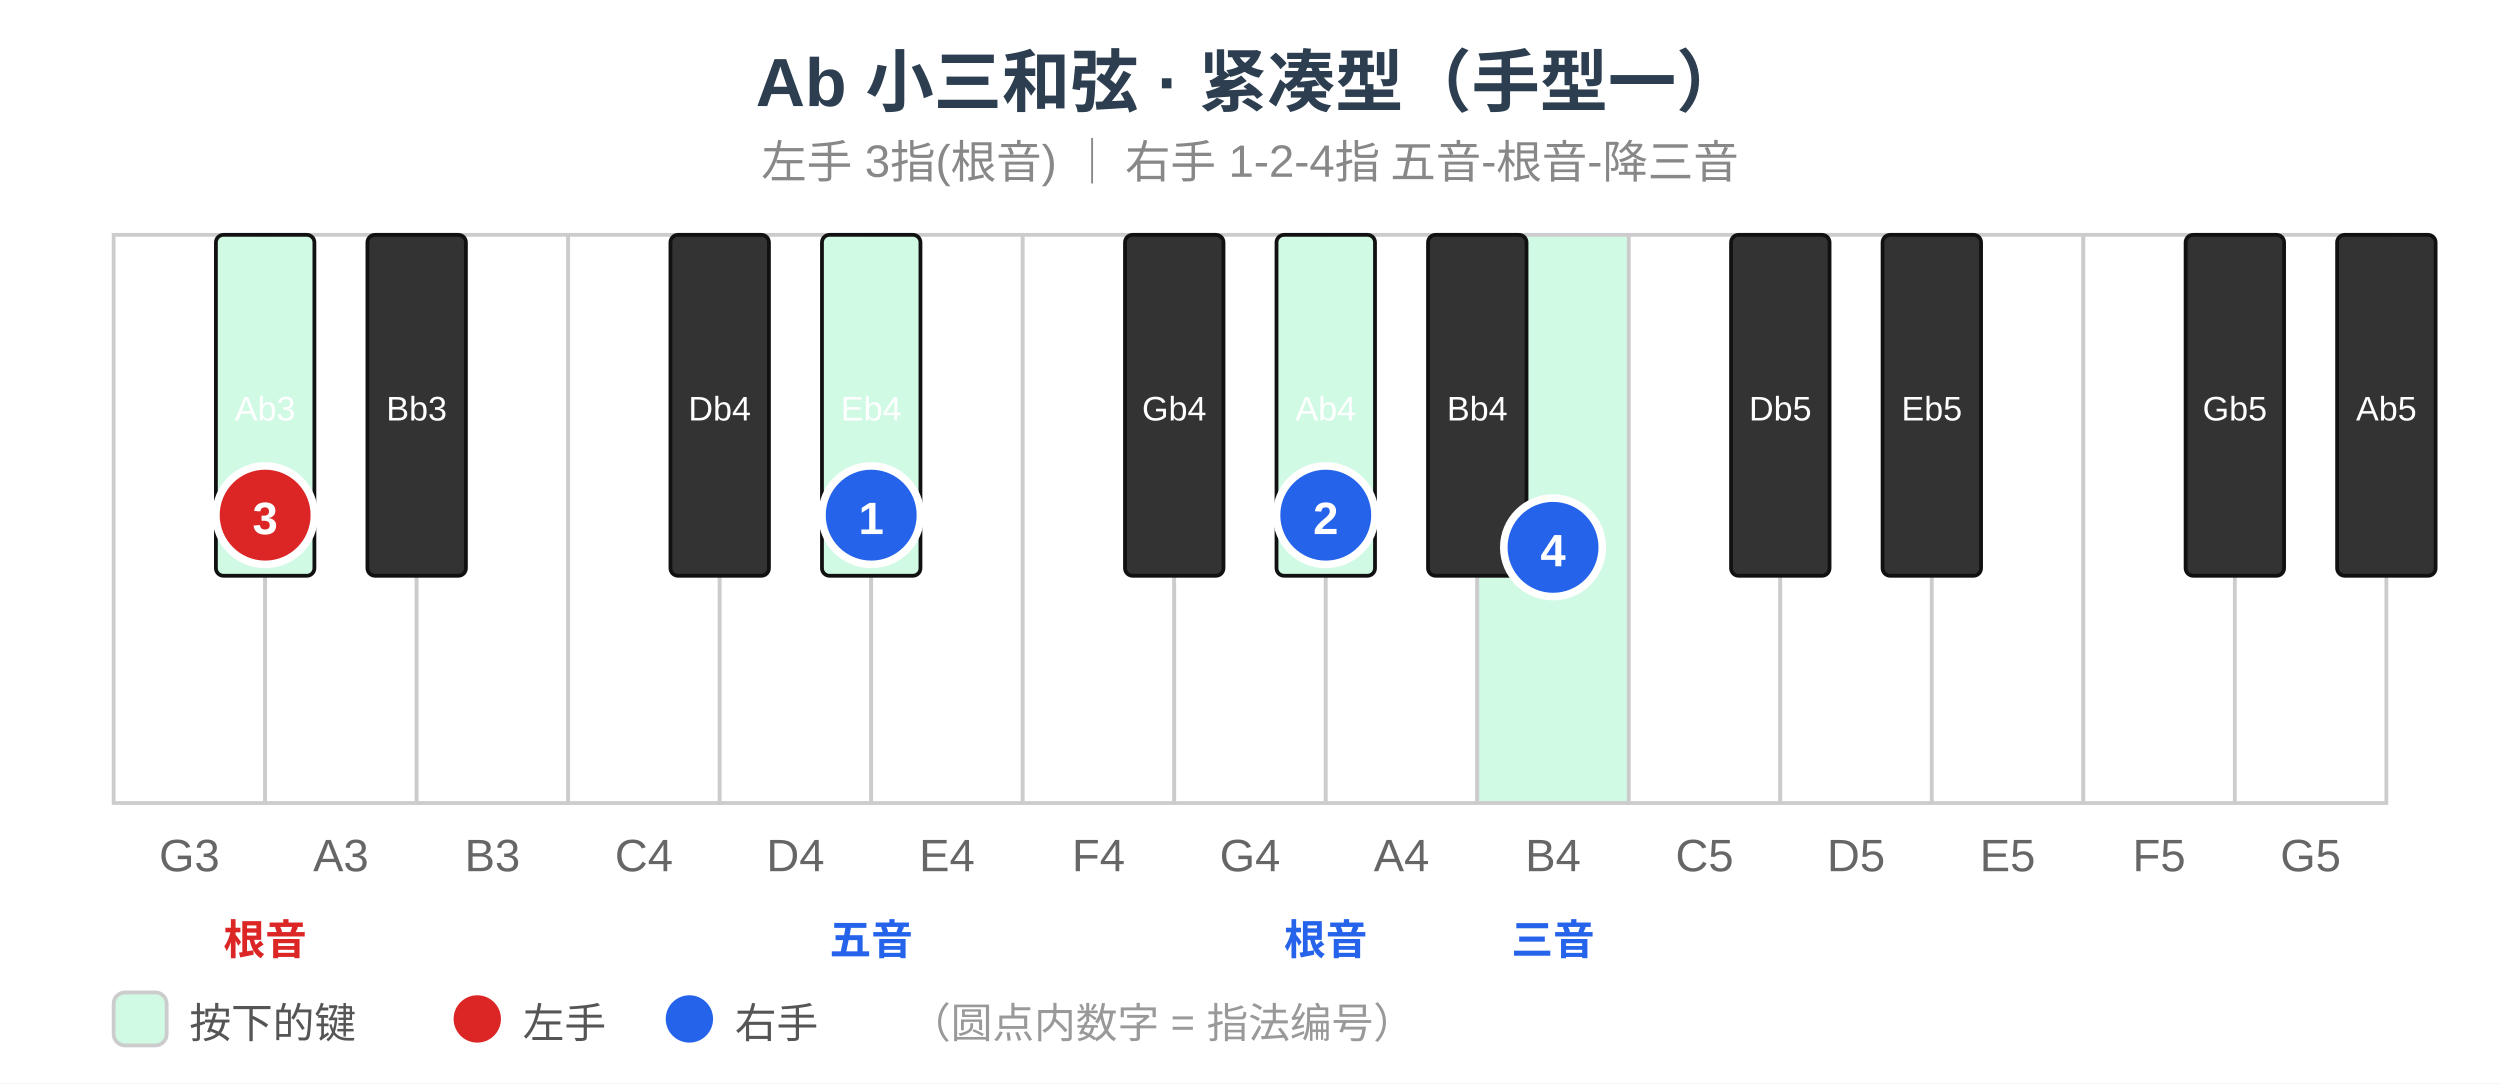
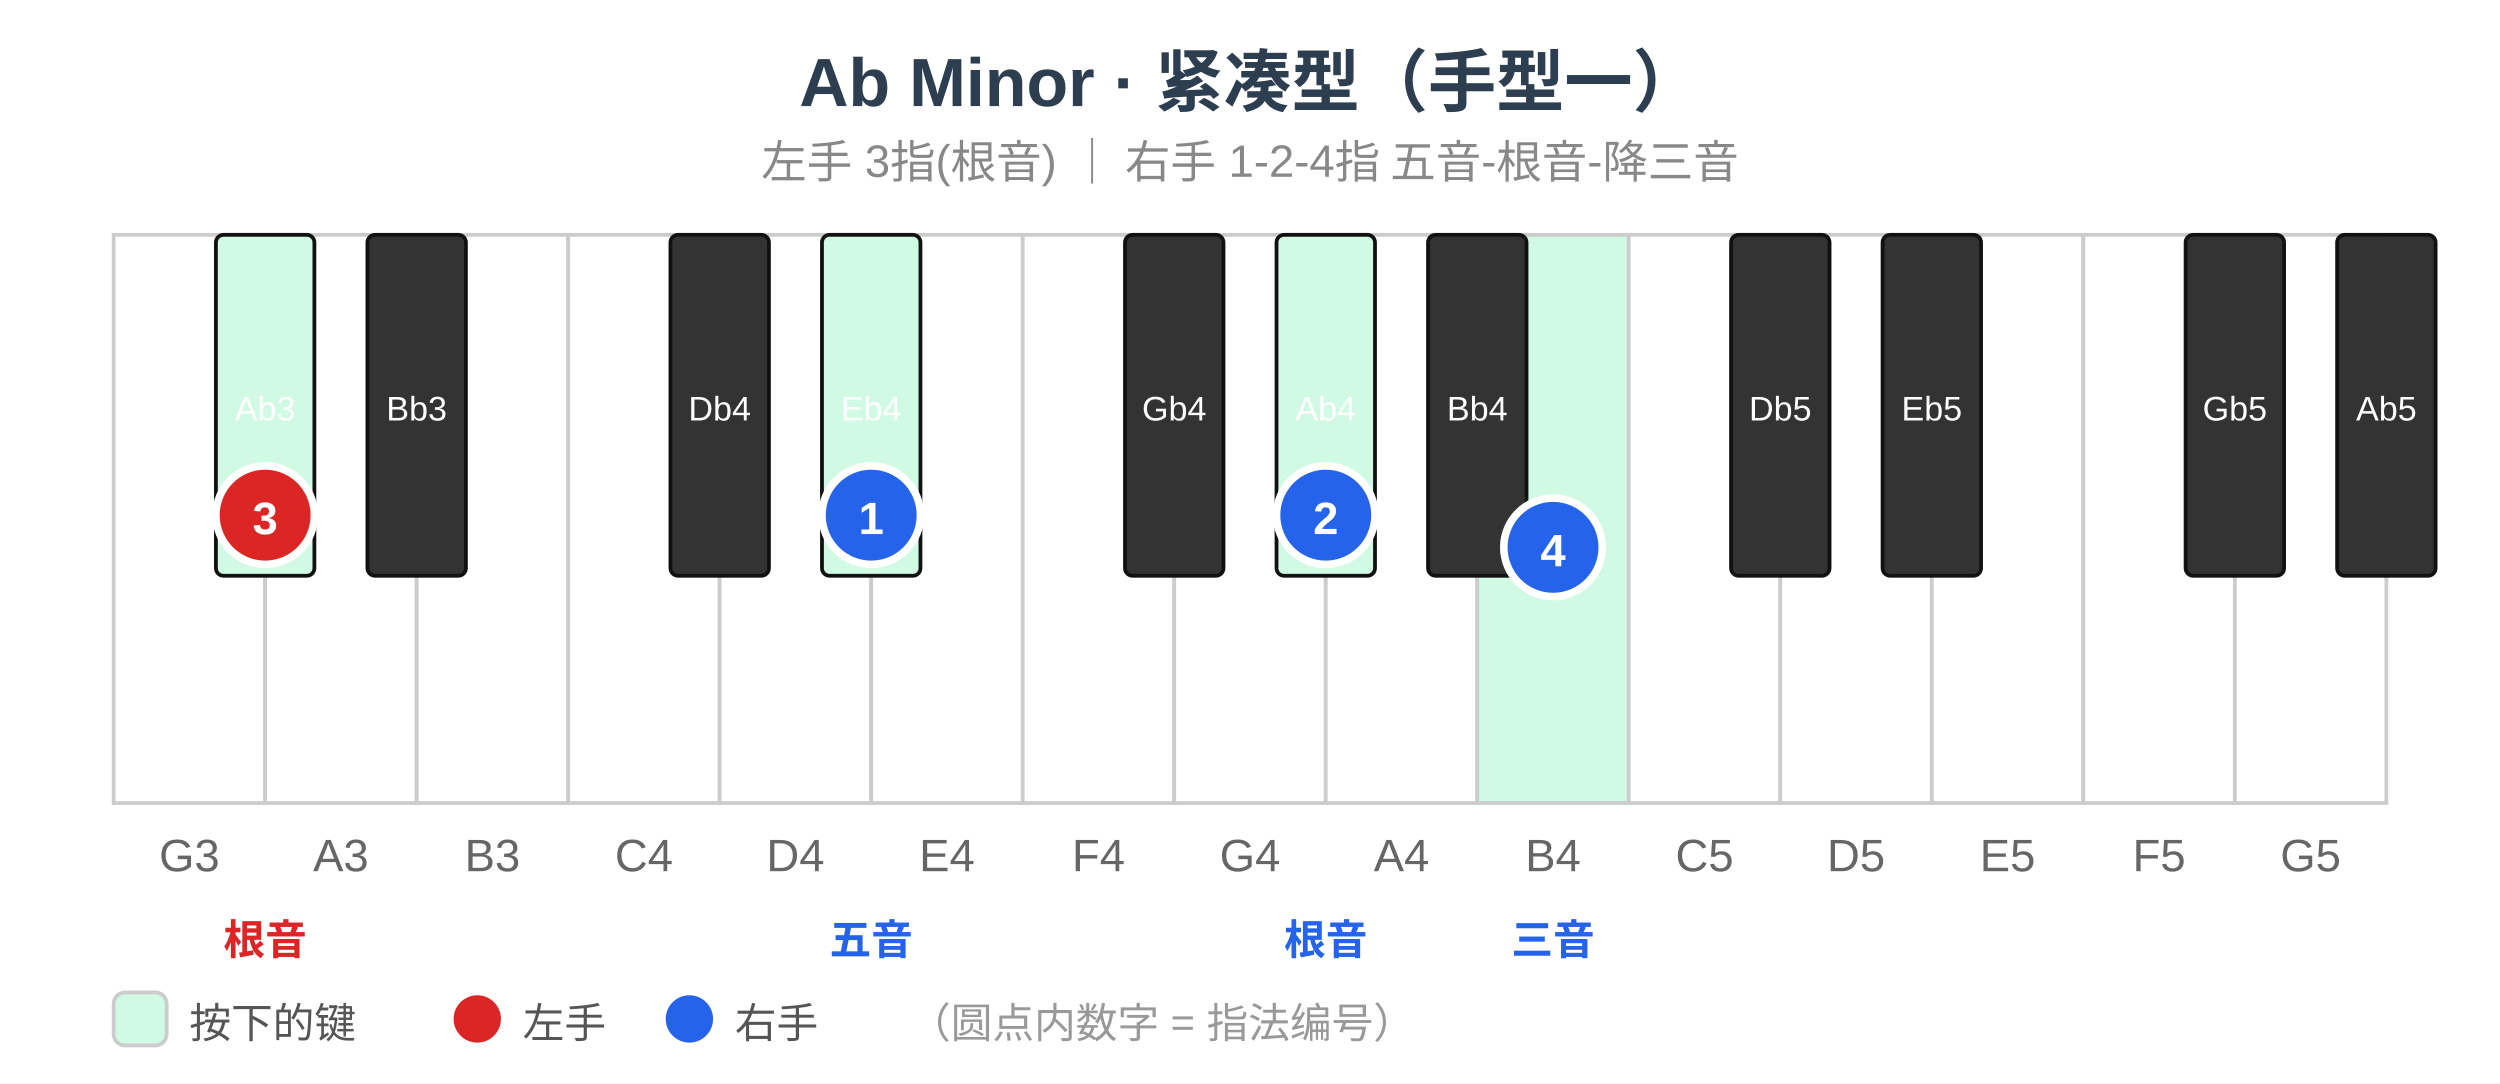
<svg xmlns="http://www.w3.org/2000/svg" viewBox="0 0 660 286" width="660" height="286">
  <rect width="660" height="286" fill="#ffffff" />
-   <text x="330.0" y="28" text-anchor="middle" font-family="Arial,sans-serif" font-size="18" font-weight="bold" fill="#2c3e50">Ab 小三和弦 · 紧凑型（手型一）</text>
+   <text x="330.0" y="28" text-anchor="middle" font-family="Arial,sans-serif" font-size="18" font-weight="bold" fill="#2c3e50">Ab Minor · 紧凑型（手型一）</text>
  <text x="330.0" y="47" text-anchor="middle" font-family="Arial,sans-serif" font-size="12" fill="#888">左手 3指(根音) ｜ 右手 1-2-4指 五音-根音-降三音</text>
  <rect x="30.0" y="62" width="40" height="150" fill="white" stroke="#ccc" stroke-width="1" />
  <text x="50.0" y="230" text-anchor="middle" font-family="Arial,sans-serif" font-size="12" fill="#666">G3</text>
  <rect x="70.0" y="62" width="40" height="150" fill="white" stroke="#ccc" stroke-width="1" />
  <text x="90.0" y="230" text-anchor="middle" font-family="Arial,sans-serif" font-size="12" fill="#666">A3</text>
  <rect x="110.0" y="62" width="40" height="150" fill="white" stroke="#ccc" stroke-width="1" />
  <text x="130.0" y="230" text-anchor="middle" font-family="Arial,sans-serif" font-size="12" fill="#666">B3</text>
  <rect x="150.0" y="62" width="40" height="150" fill="white" stroke="#ccc" stroke-width="1" />
  <text x="170.0" y="230" text-anchor="middle" font-family="Arial,sans-serif" font-size="12" fill="#666">C4</text>
  <rect x="190.0" y="62" width="40" height="150" fill="white" stroke="#ccc" stroke-width="1" />
  <text x="210.0" y="230" text-anchor="middle" font-family="Arial,sans-serif" font-size="12" fill="#666">D4</text>
  <rect x="230.0" y="62" width="40" height="150" fill="white" stroke="#ccc" stroke-width="1" />
  <text x="250.0" y="230" text-anchor="middle" font-family="Arial,sans-serif" font-size="12" fill="#666">E4</text>
  <rect x="270.0" y="62" width="40" height="150" fill="white" stroke="#ccc" stroke-width="1" />
  <text x="290.0" y="230" text-anchor="middle" font-family="Arial,sans-serif" font-size="12" fill="#666">F4</text>
  <rect x="310.0" y="62" width="40" height="150" fill="white" stroke="#ccc" stroke-width="1" />
  <text x="330.0" y="230" text-anchor="middle" font-family="Arial,sans-serif" font-size="12" fill="#666">G4</text>
  <rect x="350.0" y="62" width="40" height="150" fill="white" stroke="#ccc" stroke-width="1" />
  <text x="370.0" y="230" text-anchor="middle" font-family="Arial,sans-serif" font-size="12" fill="#666">A4</text>
  <rect x="390.0" y="62" width="40" height="150" fill="#d1fae5" stroke="#ccc" stroke-width="1" />
  <text x="410.0" y="230" text-anchor="middle" font-family="Arial,sans-serif" font-size="12" fill="#666">B4</text>
  <rect x="430.0" y="62" width="40" height="150" fill="white" stroke="#ccc" stroke-width="1" />
  <text x="450.0" y="230" text-anchor="middle" font-family="Arial,sans-serif" font-size="12" fill="#666">C5</text>
  <rect x="470.0" y="62" width="40" height="150" fill="white" stroke="#ccc" stroke-width="1" />
  <text x="490.0" y="230" text-anchor="middle" font-family="Arial,sans-serif" font-size="12" fill="#666">D5</text>
  <rect x="510.0" y="62" width="40" height="150" fill="white" stroke="#ccc" stroke-width="1" />
  <text x="530.0" y="230" text-anchor="middle" font-family="Arial,sans-serif" font-size="12" fill="#666">E5</text>
  <rect x="550.0" y="62" width="40" height="150" fill="white" stroke="#ccc" stroke-width="1" />
  <text x="570.0" y="230" text-anchor="middle" font-family="Arial,sans-serif" font-size="12" fill="#666">F5</text>
  <rect x="590.0" y="62" width="40" height="150" fill="white" stroke="#ccc" stroke-width="1" />
  <text x="610.0" y="230" text-anchor="middle" font-family="Arial,sans-serif" font-size="12" fill="#666">G5</text>
  <rect x="57.0" y="62" width="26" height="90" fill="#d1fae5" stroke="#111" stroke-width="1" rx="2" />
  <text x="70.0" y="111.0" text-anchor="middle" font-family="Arial,sans-serif" font-size="9" fill="#fff">Ab3</text>
  <rect x="97.0" y="62" width="26" height="90" fill="#333" stroke="#111" stroke-width="1" rx="2" />
  <text x="110.0" y="111.0" text-anchor="middle" font-family="Arial,sans-serif" font-size="9" fill="#fff">Bb3</text>
  <rect x="177.0" y="62" width="26" height="90" fill="#333" stroke="#111" stroke-width="1" rx="2" />
  <text x="190.0" y="111.0" text-anchor="middle" font-family="Arial,sans-serif" font-size="9" fill="#fff">Db4</text>
  <rect x="217.0" y="62" width="26" height="90" fill="#d1fae5" stroke="#111" stroke-width="1" rx="2" />
  <text x="230.0" y="111.0" text-anchor="middle" font-family="Arial,sans-serif" font-size="9" fill="#fff">Eb4</text>
  <rect x="297.0" y="62" width="26" height="90" fill="#333" stroke="#111" stroke-width="1" rx="2" />
  <text x="310.0" y="111.0" text-anchor="middle" font-family="Arial,sans-serif" font-size="9" fill="#fff">Gb4</text>
  <rect x="337.0" y="62" width="26" height="90" fill="#d1fae5" stroke="#111" stroke-width="1" rx="2" />
  <text x="350.0" y="111.0" text-anchor="middle" font-family="Arial,sans-serif" font-size="9" fill="#fff">Ab4</text>
  <rect x="377.0" y="62" width="26" height="90" fill="#333" stroke="#111" stroke-width="1" rx="2" />
  <text x="390.0" y="111.0" text-anchor="middle" font-family="Arial,sans-serif" font-size="9" fill="#fff">Bb4</text>
  <rect x="457.0" y="62" width="26" height="90" fill="#333" stroke="#111" stroke-width="1" rx="2" />
  <text x="470.0" y="111.0" text-anchor="middle" font-family="Arial,sans-serif" font-size="9" fill="#fff">Db5</text>
  <rect x="497.0" y="62" width="26" height="90" fill="#333" stroke="#111" stroke-width="1" rx="2" />
  <text x="510.0" y="111.0" text-anchor="middle" font-family="Arial,sans-serif" font-size="9" fill="#fff">Eb5</text>
  <rect x="577.0" y="62" width="26" height="90" fill="#333" stroke="#111" stroke-width="1" rx="2" />
  <text x="590.0" y="111.0" text-anchor="middle" font-family="Arial,sans-serif" font-size="9" fill="#fff">Gb5</text>
  <rect x="617.0" y="62" width="26" height="90" fill="#333" stroke="#111" stroke-width="1" rx="2" />
  <text x="630.0" y="111.0" text-anchor="middle" font-family="Arial,sans-serif" font-size="9" fill="#fff">Ab5</text>
  <circle cx="70.0" cy="136.0" r="13" fill="#dc2626" stroke="white" stroke-width="2" />
  <text x="70.0" y="141.0" text-anchor="middle" font-family="Arial,sans-serif" font-size="12" font-weight="bold" fill="white">3</text>
  <text x="70.0" y="252" text-anchor="middle" font-family="Arial,sans-serif" font-size="11" font-weight="bold" fill="#dc2626">根音</text>
  <circle cx="230.0" cy="136.0" r="13" fill="#2563eb" stroke="white" stroke-width="2" />
  <text x="230.0" y="141.0" text-anchor="middle" font-family="Arial,sans-serif" font-size="12" font-weight="bold" fill="white">1</text>
  <text x="230.0" y="252" text-anchor="middle" font-family="Arial,sans-serif" font-size="11" font-weight="bold" fill="#2563eb">五音</text>
  <circle cx="350.0" cy="136.0" r="13" fill="#2563eb" stroke="white" stroke-width="2" />
  <text x="350.0" y="141.0" text-anchor="middle" font-family="Arial,sans-serif" font-size="12" font-weight="bold" fill="white">2</text>
  <text x="350.0" y="252" text-anchor="middle" font-family="Arial,sans-serif" font-size="11" font-weight="bold" fill="#2563eb">根音</text>
  <circle cx="410.0" cy="144.5" r="13" fill="#2563eb" stroke="white" stroke-width="2" />
  <text x="410.0" y="149.5" text-anchor="middle" font-family="Arial,sans-serif" font-size="12" font-weight="bold" fill="white">4</text>
  <text x="410.0" y="252" text-anchor="middle" font-family="Arial,sans-serif" font-size="11" font-weight="bold" fill="#2563eb">三音</text>
  <rect x="30.0" y="262" width="14" height="14" rx="3" fill="#d1fae5" stroke="#ccc" stroke-width="1" />
  <text x="50.0" y="274" font-family="Arial,sans-serif" font-size="11" fill="#555">按下的键</text>
  <circle cx="126.0" cy="269" r="7" fill="#dc2626" stroke="white" stroke-width="1.5" />
  <text x="138.0" y="274" font-family="Arial,sans-serif" font-size="11" fill="#555">左手</text>
  <circle cx="182.0" cy="269" r="7" fill="#2563eb" stroke="white" stroke-width="1.5" />
  <text x="194.0" y="274" font-family="Arial,sans-serif" font-size="11" fill="#555">右手</text>
  <text x="240.0" y="274" font-family="Arial,sans-serif" font-size="11" fill="#999">（圆点内数字 = 指法编号）</text>
</svg>
